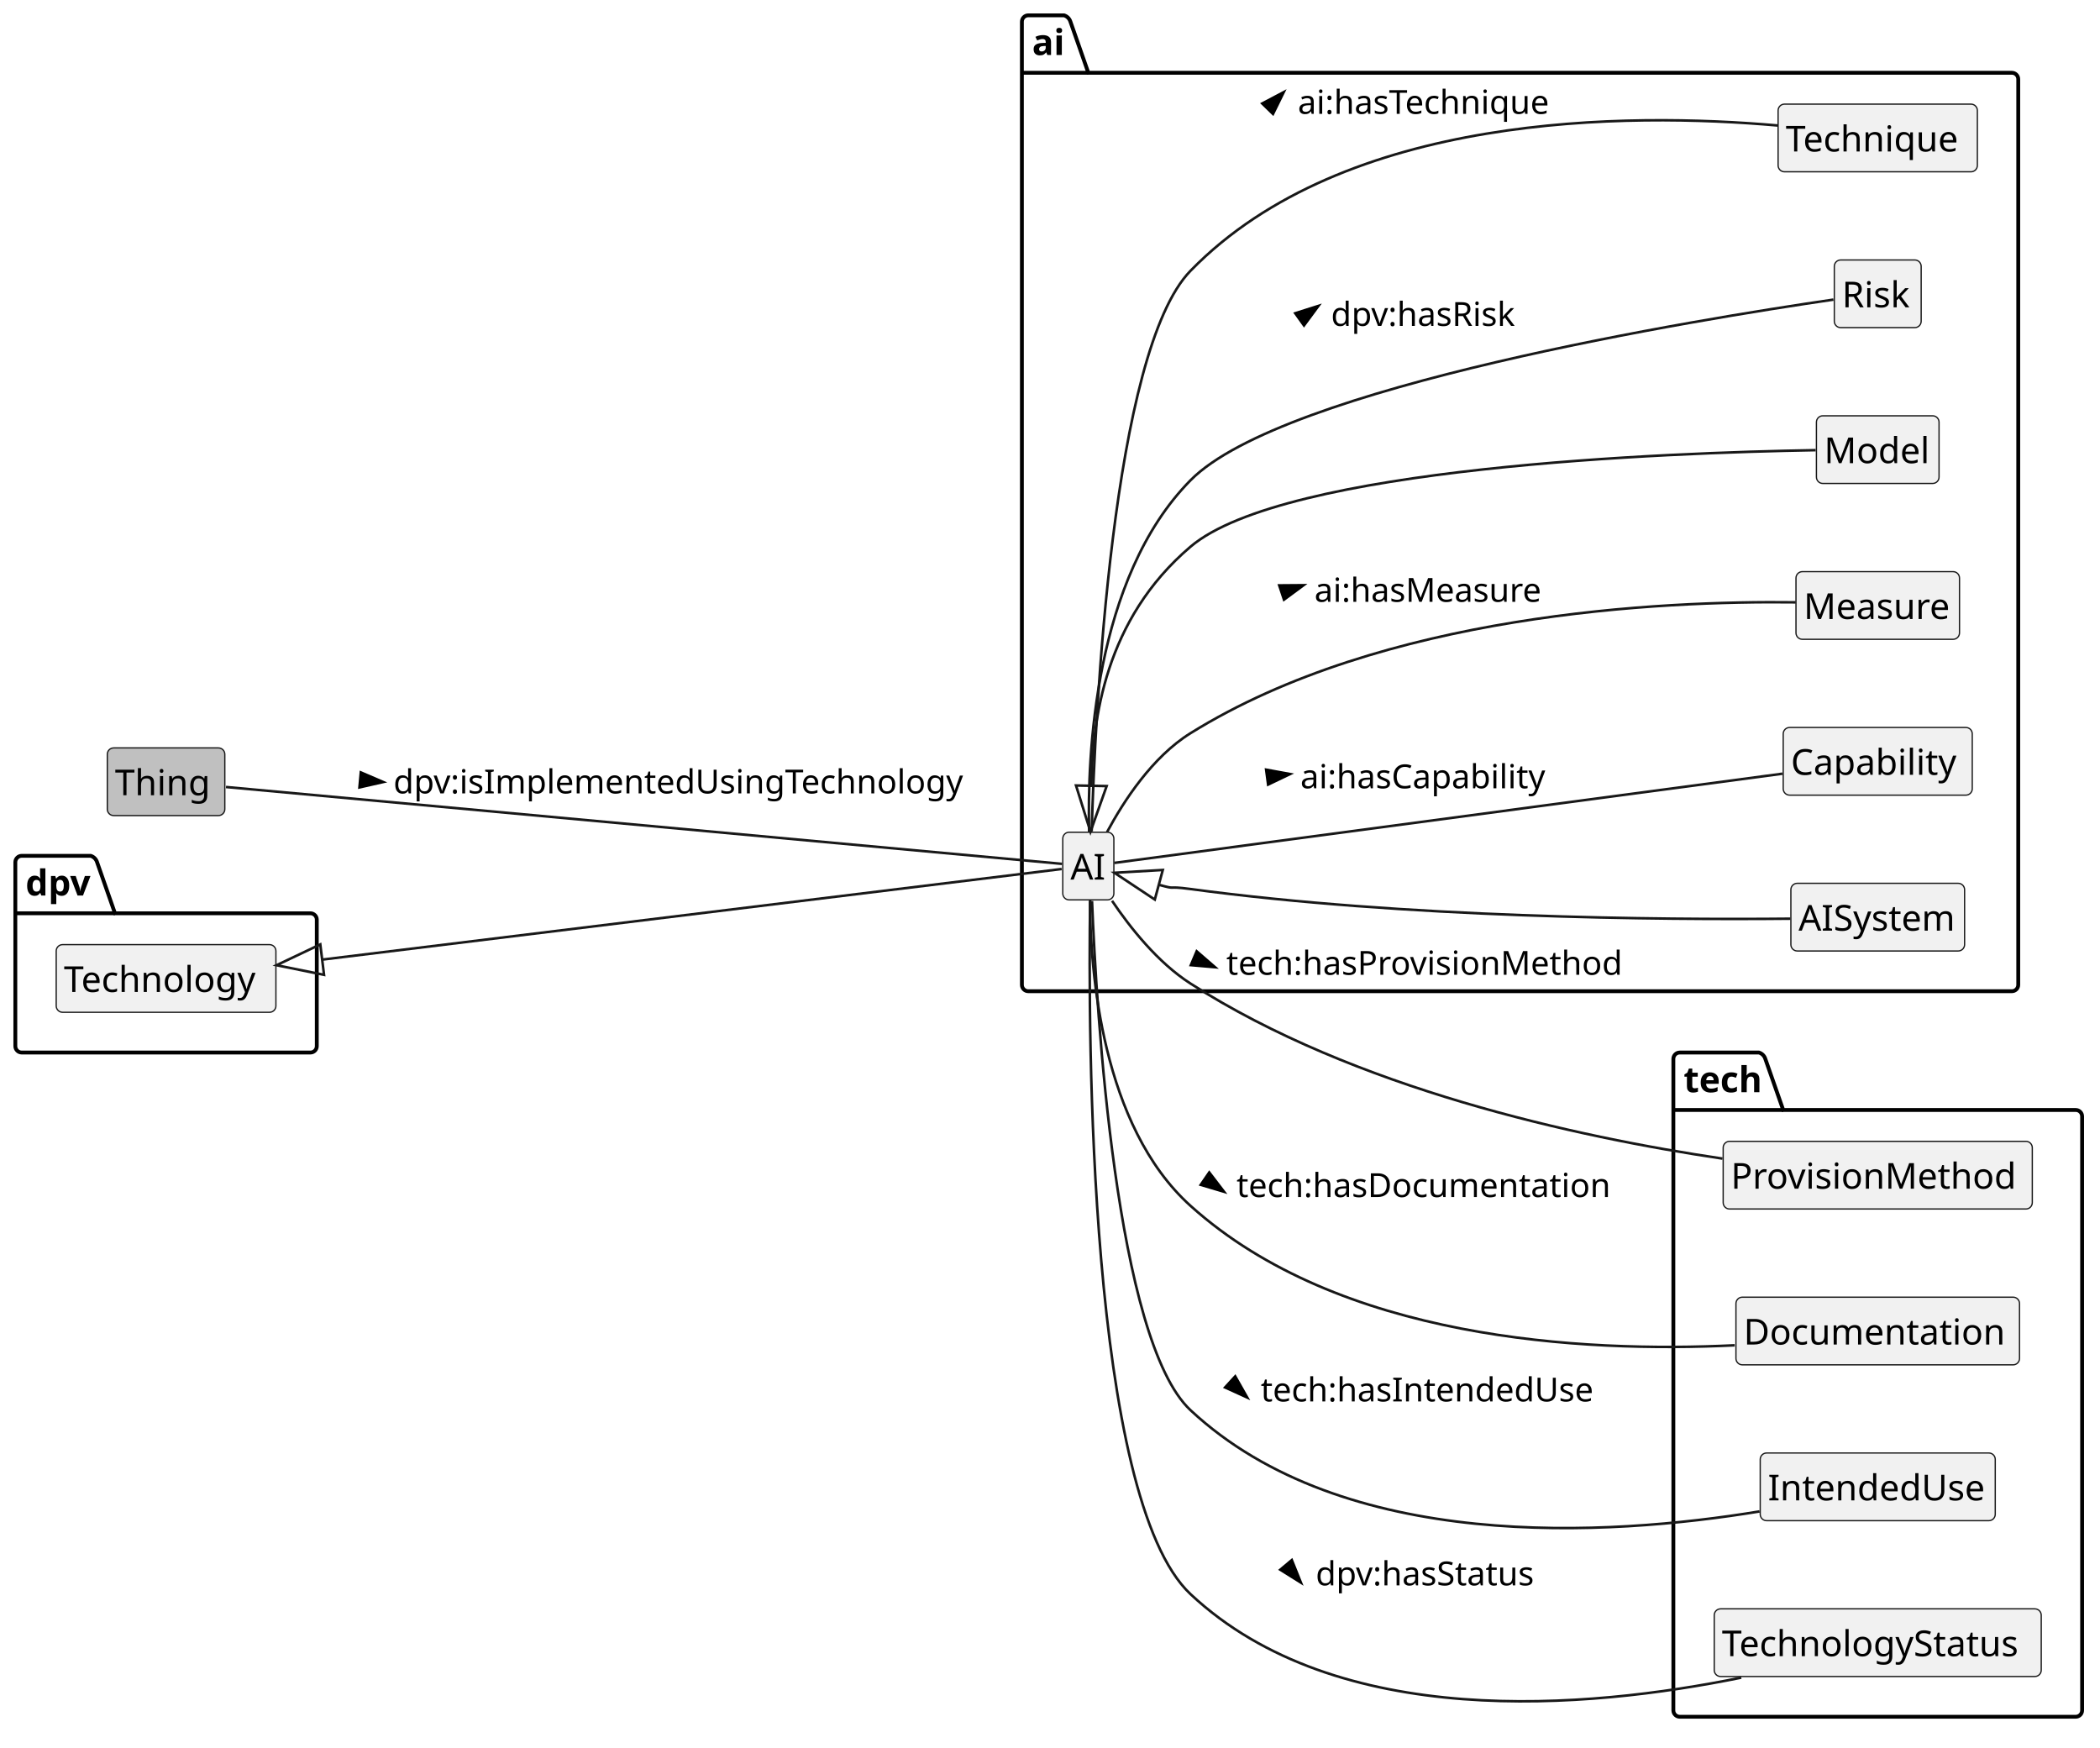
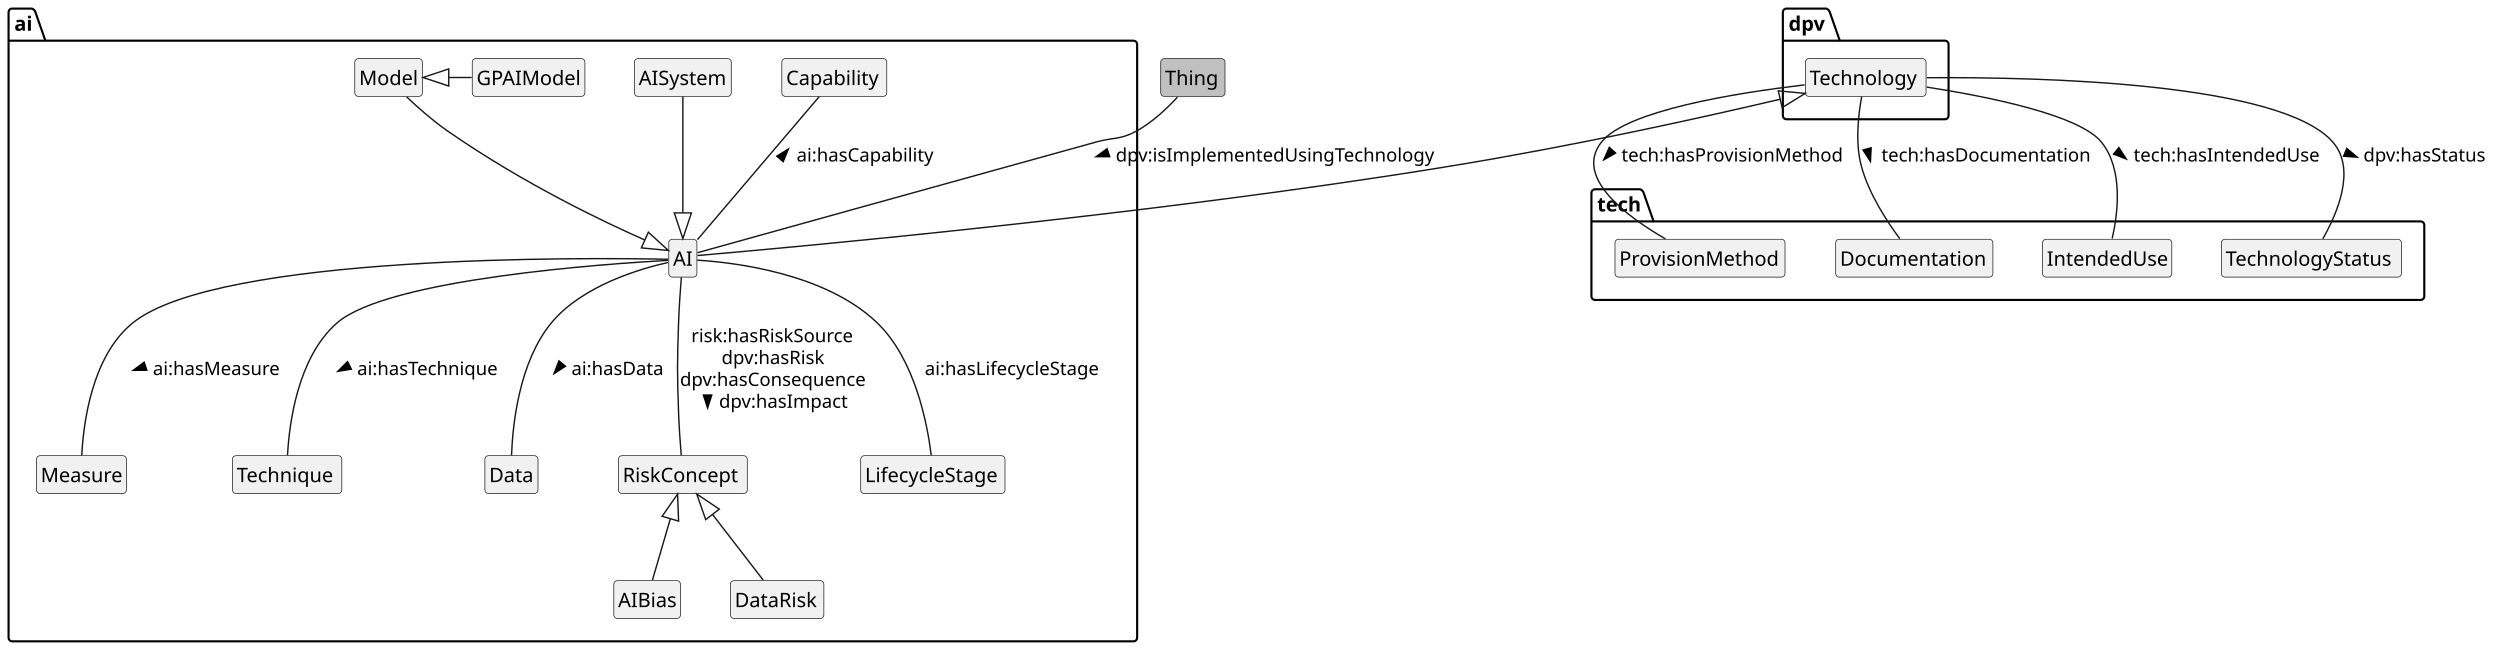
- <svg xmlns="http://www.w3.org/2000/svg" contentStyleType="text/css" height="684px" preserveAspectRatio="none" style="width:822px;height:684px;background:#FFFFFF;" version="1.1" viewBox="0 0 822 684" width="822px" zoomAndPan="magnify">
+ <svg xmlns="http://www.w3.org/2000/svg" contentStyleType="text/css" data-diagram-type="CLASS" height="455px" preserveAspectRatio="none" style="width:1750px;height:455px;background:#FFFFFF;" version="1.1" viewBox="0 0 1750 455" width="1750px" zoomAndPan="magnify">
  <defs />
  <g>
    <g id="cluster_dpv">
-       <path d="M8.5,335 L35.5,335 A3.75,3.75 0 0 1 38,337.5 L45,357.488 L121.5,357.488 A2.5,2.5 0 0 1 124,359.988 L124,409.5 A2.5,2.5 0 0 1 121.5,412 L8.5,412 A2.5,2.5 0 0 1 6,409.5 L6,337.5 A2.5,2.5 0 0 1 8.5,335 " fill="none" style="stroke:#000000;stroke-width:1.5;" />
-       <line style="stroke:#000000;stroke-width:1.5;" x1="6" x2="45" y1="357.488" y2="357.488" />
-       <text fill="#000000" font-family="sans-serif" font-size="14" font-weight="bold" lengthAdjust="spacing" textLength="26" x="10" y="350.535">dpv</text>
+       <path d="M1250.5,6 L1278.358,6 A3.75,3.75 0 0 1 1280.858,8.5 L1287.858,28.488 L1361.5,28.488 A2.5,2.5 0 0 1 1364,30.988 L1364,80.99 A2.5,2.5 0 0 1 1361.5,83.49 L1250.5,83.49 A2.5,2.5 0 0 1 1248,80.99 L1248,8.5 A2.5,2.5 0 0 1 1250.5,6 " fill="transparent" style="stroke:#000000;stroke-width:1.5;" />
+       <line style="stroke:#000000;stroke-width:1.5;" x1="1248" x2="1287.858" y1="28.488" y2="28.488" />
+       <text fill="#000000" font-family="sans-serif" font-size="14" font-weight="bold" lengthAdjust="spacing" textLength="26.858" x="1252" y="21.535">dpv</text>
    </g>
    <g id="cluster_tech">
-       <path d="M657.5,412 L688.5,412 A3.75,3.75 0 0 1 691,414.5 L698,434.488 L812.5,434.488 A2.5,2.5 0 0 1 815,436.988 L815,669.5 A2.5,2.5 0 0 1 812.5,672 L657.5,672 A2.5,2.5 0 0 1 655,669.5 L655,414.5 A2.5,2.5 0 0 1 657.5,412 " fill="none" style="stroke:#000000;stroke-width:1.5;" />
-       <line style="stroke:#000000;stroke-width:1.5;" x1="655" x2="698" y1="434.488" y2="434.488" />
-       <text fill="#000000" font-family="sans-serif" font-size="14" font-weight="bold" lengthAdjust="spacing" textLength="30" x="659" y="427.535">tech</text>
+       <path d="M1116.5,132.49 L1148.023,132.49 A3.75,3.75 0 0 1 1150.523,134.99 L1157.523,154.978 L1694.5,154.978 A2.5,2.5 0 0 1 1697,157.478 L1697,207.47 A2.5,2.5 0 0 1 1694.5,209.97 L1116.5,209.97 A2.5,2.5 0 0 1 1114,207.47 L1114,134.99 A2.5,2.5 0 0 1 1116.5,132.49 " fill="transparent" style="stroke:#000000;stroke-width:1.5;" />
+       <line style="stroke:#000000;stroke-width:1.5;" x1="1114" x2="1157.523" y1="154.978" y2="154.978" />
+       <text fill="#000000" font-family="sans-serif" font-size="14" font-weight="bold" lengthAdjust="spacing" textLength="30.523" x="1118" y="148.025">tech</text>
    </g>
    <g id="cluster_ai">
-       <path d="M402.5,6 L416.5,6 A3.75,3.75 0 0 1 419,8.5 L426,28.488 L787.5,28.488 A2.5,2.5 0 0 1 790,30.988 L790,385.5 A2.5,2.5 0 0 1 787.5,388 L402.5,388 A2.5,2.5 0 0 1 400,385.5 L400,8.5 A2.5,2.5 0 0 1 402.5,6 " fill="none" style="stroke:#000000;stroke-width:1.5;" />
-       <line style="stroke:#000000;stroke-width:1.5;" x1="400" x2="426" y1="28.488" y2="28.488" />
-       <text fill="#000000" font-family="sans-serif" font-size="14" font-weight="bold" lengthAdjust="spacing" textLength="13" x="404" y="21.535">ai</text>
+       <path d="M8.5,6 L22.283,6 A3.75,3.75 0 0 1 24.783,8.5 L31.783,28.488 L793.5,28.488 A2.5,2.5 0 0 1 796,30.988 L796,446.45 A2.5,2.5 0 0 1 793.5,448.95 L8.5,448.95 A2.5,2.5 0 0 1 6,446.45 L6,8.5 A2.5,2.5 0 0 1 8.5,6 " fill="transparent" style="stroke:#000000;stroke-width:1.5;" />
+       <line style="stroke:#000000;stroke-width:1.5;" x1="6" x2="31.783" y1="28.488" y2="28.488" />
+       <text fill="#000000" font-family="sans-serif" font-size="14" font-weight="bold" lengthAdjust="spacing" textLength="12.783" x="10" y="21.535">ai</text>
    </g>
    <g id="elem_Technology">
-       <rect codeLine="7" fill="#F1F1F1" height="26.488" id="Technology" rx="2.5" ry="2.5" style="stroke:#181818;stroke-width:0.5;" width="86" x="22" y="369.76" />
-       <text fill="#000000" font-family="sans-serif" font-size="14" lengthAdjust="spacing" textLength="80" x="25" y="388.295">Technology</text>
+       <rect codeLine="7" fill="#F1F1F1" height="26.488" id="Technology" rx="2.5" ry="2.5" style="stroke:#181818;stroke-width:0.5;" width="84.49" x="1263.75" y="41" />
+       <text fill="#000000" font-family="sans-serif" font-size="14" lengthAdjust="spacing" textLength="78.49" x="1266.75" y="59.535">Technology</text>
    </g>
    <g id="elem_ProvisionMethod">
-       <rect codeLine="11" fill="#F1F1F1" height="26.488" id="ProvisionMethod" rx="2.5" ry="2.5" style="stroke:#181818;stroke-width:0.5;" width="121" x="674.5" y="446.76" />
-       <text fill="#000000" font-family="sans-serif" font-size="14" lengthAdjust="spacing" textLength="115" x="677.5" y="465.295">ProvisionMethod</text>
+       <rect codeLine="11" fill="#F1F1F1" height="26.488" id="ProvisionMethod" rx="2.5" ry="2.5" style="stroke:#181818;stroke-width:0.5;" width="119.025" x="1130.49" y="167.49" />
+       <text fill="#000000" font-family="sans-serif" font-size="14" lengthAdjust="spacing" textLength="113.025" x="1133.49" y="186.025">ProvisionMethod</text>
    </g>
    <g id="elem_Documentation">
-       <rect codeLine="12" fill="#F1F1F1" height="26.488" id="Documentation" rx="2.5" ry="2.5" style="stroke:#181818;stroke-width:0.5;" width="111" x="679.5" y="507.76" />
-       <text fill="#000000" font-family="sans-serif" font-size="14" lengthAdjust="spacing" textLength="105" x="682.5" y="526.295">Documentation</text>
+       <rect codeLine="12" fill="#F1F1F1" height="26.488" id="Documentation" rx="2.5" ry="2.5" style="stroke:#181818;stroke-width:0.5;" width="110.043" x="1284.98" y="167.49" />
+       <text fill="#000000" font-family="sans-serif" font-size="14" lengthAdjust="spacing" textLength="104.043" x="1287.98" y="186.025">Documentation</text>
    </g>
    <g id="elem_IntendedUse">
-       <rect codeLine="13" fill="#F1F1F1" height="26.488" id="IntendedUse" rx="2.5" ry="2.5" style="stroke:#181818;stroke-width:0.5;" width="92" x="689" y="568.76" />
-       <text fill="#000000" font-family="sans-serif" font-size="14" lengthAdjust="spacing" textLength="86" x="692" y="587.295">IntendedUse</text>
+       <rect codeLine="13" fill="#F1F1F1" height="26.488" id="IntendedUse" rx="2.5" ry="2.5" style="stroke:#181818;stroke-width:0.5;" width="90.506" x="1429.75" y="167.49" />
+       <text fill="#000000" font-family="sans-serif" font-size="14" lengthAdjust="spacing" textLength="84.506" x="1432.75" y="186.025">IntendedUse</text>
    </g>
    <g id="elem_TechnologyStatus">
-       <rect codeLine="14" fill="#F1F1F1" height="26.488" id="TechnologyStatus" rx="2.5" ry="2.5" style="stroke:#181818;stroke-width:0.5;" width="128" x="671" y="629.76" />
-       <text fill="#000000" font-family="sans-serif" font-size="14" lengthAdjust="spacing" textLength="122" x="674" y="648.295">TechnologyStatus</text>
+       <rect codeLine="14" fill="#F1F1F1" height="26.488" id="TechnologyStatus" rx="2.5" ry="2.5" style="stroke:#181818;stroke-width:0.5;" width="126.06" x="1554.97" y="167.49" />
+       <text fill="#000000" font-family="sans-serif" font-size="14" lengthAdjust="spacing" textLength="120.06" x="1557.97" y="186.025">TechnologyStatus</text>
    </g>
    <g id="elem_AI">
-       <rect codeLine="18" fill="#F1F1F1" height="26.488" id="AI" rx="2.5" ry="2.5" style="stroke:#181818;stroke-width:0.5;" width="20" x="416" y="325.76" />
-       <text fill="#000000" font-family="sans-serif" font-size="14" lengthAdjust="spacing" textLength="14" x="419" y="344.295">AI</text>
+       <rect codeLine="18" fill="#F1F1F1" height="26.488" id="AI" rx="2.5" ry="2.5" style="stroke:#181818;stroke-width:0.5;" width="19.692" x="468.15" y="167.49" />
+       <text fill="#000000" font-family="sans-serif" font-size="14" lengthAdjust="spacing" textLength="13.692" x="471.15" y="186.025">AI</text>
    </g>
    <g id="elem_AISystem">
-       <rect codeLine="19" fill="#F1F1F1" height="26.488" id="AISystem" rx="2.5" ry="2.5" style="stroke:#181818;stroke-width:0.5;" width="68" x="701" y="345.76" />
-       <text fill="#000000" font-family="sans-serif" font-size="14" lengthAdjust="spacing" textLength="62" x="704" y="364.295">AISystem</text>
+       <rect codeLine="19" fill="#F1F1F1" height="26.488" id="AISystem" rx="2.5" ry="2.5" style="stroke:#181818;stroke-width:0.5;" width="67.79" x="444.1" y="41" />
+       <text fill="#000000" font-family="sans-serif" font-size="14" lengthAdjust="spacing" textLength="61.79" x="447.1" y="59.535">AISystem</text>
    </g>
    <g id="elem_Capability">
-       <rect codeLine="20" fill="#F1F1F1" height="26.488" id="Capability" rx="2.5" ry="2.5" style="stroke:#181818;stroke-width:0.5;" width="74" x="698" y="284.76" />
-       <text fill="#000000" font-family="sans-serif" font-size="14" lengthAdjust="spacing" textLength="68" x="701" y="303.295">Capability</text>
+       <rect codeLine="20" fill="#F1F1F1" height="26.488" id="Capability" rx="2.5" ry="2.5" style="stroke:#181818;stroke-width:0.5;" width="73.464" x="547.27" y="41" />
+       <text fill="#000000" font-family="sans-serif" font-size="14" lengthAdjust="spacing" textLength="67.464" x="550.27" y="59.535">Capability</text>
    </g>
    <g id="elem_Measure">
-       <rect codeLine="21" fill="#F1F1F1" height="26.488" id="Measure" rx="2.5" ry="2.5" style="stroke:#181818;stroke-width:0.5;" width="64" x="703" y="223.76" />
-       <text fill="#000000" font-family="sans-serif" font-size="14" lengthAdjust="spacing" textLength="58" x="706" y="242.295">Measure</text>
+       <rect codeLine="27" fill="#F1F1F1" height="26.488" id="Measure" rx="2.5" ry="2.5" style="stroke:#181818;stroke-width:0.5;" width="62.943" x="25.53" y="318.97" />
+       <text fill="#000000" font-family="sans-serif" font-size="14" lengthAdjust="spacing" textLength="56.943" x="28.53" y="337.505">Measure</text>
    </g>
    <g id="elem_Model">
-       <rect codeLine="22" fill="#F1F1F1" height="26.488" id="Model" rx="2.5" ry="2.5" style="stroke:#181818;stroke-width:0.5;" width="48" x="711" y="162.76" />
-       <text fill="#000000" font-family="sans-serif" font-size="14" lengthAdjust="spacing" textLength="42" x="714" y="181.295">Model</text>
+       <rect codeLine="22" fill="#F1F1F1" height="26.488" id="Model" rx="2.5" ry="2.5" style="stroke:#181818;stroke-width:0.5;" width="47.316" x="248.34" y="41" />
+       <text fill="#000000" font-family="sans-serif" font-size="14" lengthAdjust="spacing" textLength="41.316" x="251.34" y="59.535">Model</text>
    </g>
-     <g id="elem_Risk">
-       <rect codeLine="23" fill="#F1F1F1" height="26.488" id="Risk" rx="2.5" ry="2.5" style="stroke:#181818;stroke-width:0.5;" width="34" x="718" y="101.76" />
-       <text fill="#000000" font-family="sans-serif" font-size="14" lengthAdjust="spacing" textLength="28" x="721" y="120.295">Risk</text>
+     <g id="elem_GPAIModel">
+       <rect codeLine="23" fill="#F1F1F1" height="26.488" id="GPAIModel" rx="2.5" ry="2.5" style="stroke:#181818;stroke-width:0.5;" width="78.864" x="330.57" y="41" />
+       <text fill="#000000" font-family="sans-serif" font-size="14" lengthAdjust="spacing" textLength="72.864" x="333.57" y="59.535">GPAIModel</text>
    </g>
    <g id="elem_Technique">
-       <rect codeLine="24" fill="#F1F1F1" height="26.488" id="Technique" rx="2.5" ry="2.5" style="stroke:#181818;stroke-width:0.5;" width="78" x="696" y="40.76" />
-       <text fill="#000000" font-family="sans-serif" font-size="14" lengthAdjust="spacing" textLength="72" x="699" y="59.295">Technique</text>
+       <rect codeLine="24" fill="#F1F1F1" height="26.488" id="Technique" rx="2.5" ry="2.5" style="stroke:#181818;stroke-width:0.5;" width="76.547" x="162.73" y="318.97" />
+       <text fill="#000000" font-family="sans-serif" font-size="14" lengthAdjust="spacing" textLength="70.547" x="165.73" y="337.505">Technique</text>
+     </g>
+     <g id="elem_Data">
+       <rect codeLine="25" fill="#F1F1F1" height="26.488" id="Data" rx="2.5" ry="2.5" style="stroke:#181818;stroke-width:0.5;" width="37.185" x="339.41" y="318.97" />
+       <text fill="#000000" font-family="sans-serif" font-size="14" lengthAdjust="spacing" textLength="31.186" x="342.41" y="337.505">Data</text>
+     </g>
+     <g id="elem_RiskConcept">
+       <rect codeLine="26" fill="#F1F1F1" height="26.488" id="RiskConcept" rx="2.5" ry="2.5" style="stroke:#181818;stroke-width:0.5;" width="90.212" x="432.89" y="318.97" />
+       <text fill="#000000" font-family="sans-serif" font-size="14" lengthAdjust="spacing" textLength="84.212" x="435.89" y="337.505">RiskConcept</text>
+     </g>
+     <g id="elem_LifecycleStage">
+       <rect codeLine="28" fill="#F1F1F1" height="26.488" id="LifecycleStage" rx="2.5" ry="2.5" style="stroke:#181818;stroke-width:0.5;" width="100.999" x="602.5" y="318.97" />
+       <text fill="#000000" font-family="sans-serif" font-size="14" lengthAdjust="spacing" textLength="94.999" x="605.5" y="337.505">LifecycleStage</text>
+     </g>
+     <g id="elem_AIBias">
+       <rect codeLine="29" fill="#F1F1F1" height="26.488" id="AIBias" rx="2.5" ry="2.5" style="stroke:#181818;stroke-width:0.5;" width="46.66" x="429.67" y="406.46" />
+       <text fill="#000000" font-family="sans-serif" font-size="14" lengthAdjust="spacing" textLength="40.66" x="432.67" y="424.995">AIBias</text>
+     </g>
+     <g id="elem_DataRisk">
+       <rect codeLine="31" fill="#F1F1F1" height="26.488" id="DataRisk" rx="2.5" ry="2.5" style="stroke:#181818;stroke-width:0.5;" width="65.404" x="511.3" y="406.46" />
+       <text fill="#000000" font-family="sans-serif" font-size="14" lengthAdjust="spacing" textLength="59.404" x="514.3" y="424.995">DataRisk</text>
    </g>
    <g id="elem_Thing">
-       <rect codeLine="4" fill="#C0C0C0" height="26.488" id="Thing" rx="2.5" ry="2.5" style="stroke:#181818;stroke-width:0.5;" width="46" x="42" y="292.76" />
-       <text fill="#000000" font-family="sans-serif" font-size="14" lengthAdjust="spacing" textLength="40" x="45" y="311.295">Thing</text>
+       <rect codeLine="4" fill="#C0C0C0" height="26.488" id="Thing" rx="2.5" ry="2.5" style="stroke:#181818;stroke-width:0.5;" width="45.006" x="812.5" y="41" />
+       <text fill="#000000" font-family="sans-serif" font-size="14" lengthAdjust="spacing" textLength="39.006" x="815.5" y="59.535">Thing</text>
+     </g>
+     <g id="link_RiskConcept_AIBias">
+       <path codeLine="30" d="M469.254,363.105 C464.524,379.265 461.44,389.85 456.7,406.04 " fill="transparent" id="RiskConcept-backto-AIBias" style="stroke:#181818;stroke-width:1;" />
+       <polygon fill="transparent" points="474.31,345.83,463.495,361.42,475.012,364.791,474.31,345.83" style="stroke:#181818;stroke-width:1;" />
+     </g>
+     <g id="link_RiskConcept_DataRisk">
+       <path codeLine="32" d="M498.742,360.076 C511.222,376.236 521.72,389.85 534.22,406.04 " fill="transparent" id="RiskConcept-backto-DataRisk" style="stroke:#181818;stroke-width:1;" />
+       <polygon fill="transparent" points="487.74,345.83,493.993,363.744,503.491,356.409,487.74,345.83" style="stroke:#181818;stroke-width:1;" />
+     </g>
+     <g id="link_AI_RiskConcept">
+       <path codeLine="33" d="M476.94,194.11 C476.23,202.98 475.36,215.2 475,225.97 C474.05,253.96 474.01,260.99 475,288.97 C475.35,298.97 476.18,310.26 476.87,318.66 " fill="transparent" id="AI-RiskConcept" style="stroke:#181818;stroke-width:1;" />
+       <text fill="#000000" font-family="sans-serif" font-size="13" lengthAdjust="spacing" textLength="117.768" x="483.846" y="239.538">risk:hasRiskSource</text>
+       <text fill="#000000" font-family="sans-serif" font-size="13" lengthAdjust="spacing" textLength="75.283" x="505.088" y="254.849">dpv:hasRisk</text>
+       <text fill="#000000" font-family="sans-serif" font-size="13" lengthAdjust="spacing" textLength="133.459" x="476" y="270.159">dpv:hasConsequence</text>
+       <polygon fill="#000000" points="495.305,285.557,498.249,276.514,492.371,276.51,495.305,285.557" style="stroke:#000000;stroke-width:1;" />
+       <text fill="#000000" font-family="sans-serif" font-size="13" lengthAdjust="spacing" textLength="91.844" x="503.308" y="285.47">dpv:hasImpact</text>
+     </g>
+     <g id="link_AI_Data">
+       <path codeLine="34" d="M467.69,183.73 C448.6,187.98 407.69,199.76 386,225.97 C363.34,253.36 358.86,297.28 358.08,318.68 " fill="transparent" id="AI-Data" style="stroke:#181818;stroke-width:1;" />
+       <polygon fill="#000000" points="387.848,261.506,395.832,256.338,391.269,252.632,387.848,261.506" style="stroke:#000000;stroke-width:1;" />
+       <text fill="#000000" font-family="sans-serif" font-size="13" lengthAdjust="spacing" textLength="65.882" x="400" y="262.538">ai:hasData</text>
+     </g>
+     <g id="link_AI_LifecycleStage">
+       <path codeLine="35" d="M488.03,182.12 C512.8,183.62 577.47,190.89 614,225.97 C640.56,251.48 649.16,296.69 651.84,318.61 " fill="transparent" id="AI-LifecycleStage" style="stroke:#181818;stroke-width:1;" />
+       <text fill="#000000" font-family="sans-serif" font-size="13" lengthAdjust="spacing" textLength="125.138" x="647.34" y="262.538">ai:hasLifecycleStage</text>
    </g>
    <g id="link_Thing_AI">
-       <path codeLine="27" d="M88.46,308.06 C158.15,314.47 368.86,333.84 415.71,338.15 " fill="none" id="Thing-AI" style="stroke:#181818;stroke-width:1.0;" />
-       <polygon fill="#000000" points="149.979,306.113,141.241,302.358,140.703,308.212,149.979,306.113" style="stroke:#000000;stroke-width:1.0;" />
-       <text fill="#000000" font-family="sans-serif" font-size="13" lengthAdjust="spacing" textLength="229" x="154" y="310.568">dpv:isImplementedUsingTechnology</text>
+       <path codeLine="38" d="M824.24,67.98 C816.99,75.8 806.82,85.45 796,91.49 C784.32,98 779.89,95.92 767,99.49 C657.85,129.69 525.56,166.49 488.24,176.88 " fill="transparent" id="Thing-AI" style="stroke:#181818;stroke-width:1;" />
+       <polygon fill="#000000" points="767.244,109.687,776.754,109.694,774.942,104.102,767.244,109.687" style="stroke:#000000;stroke-width:1;" />
+       <text fill="#000000" font-family="sans-serif" font-size="13" lengthAdjust="spacing" textLength="228.839" x="781" y="113.058">dpv:isImplementedUsingTechnology</text>
    </g>
    <g id="link_Technology_AI">
-       <path codeLine="28" d="M126.106,375.63 C209.326,365.43 372.32,345.46 415.57,340.16 " fill="none" id="Technology-backto-AI" style="stroke:#181818;stroke-width:1.0;" />
-       <polygon fill="none" points="108.24,377.82,126.836,381.586,125.376,369.675,108.24,377.82" style="stroke:#181818;stroke-width:1.0;" />
+       <path codeLine="39" d="M1246.144,69.462 C1189.534,82.712 1103.46,101.86 1014,116.49 C803.16,150.96 542.72,174.19 488.27,178.86 " fill="transparent" id="Technology-backto-AI" style="stroke:#181818;stroke-width:1;" />
+       <polygon fill="transparent" points="1263.67,65.36,1244.776,63.62,1247.511,75.304,1263.67,65.36" style="stroke:#181818;stroke-width:1;" />
    </g>
-     <g id="link_AI_ProvisionMethod">
-       <path codeLine="29" d="M435.29,352.61 C442.26,362.95 453.13,376.75 466,385 C530.16,426.14 617.01,445.06 674.23,453.52 " fill="none" id="AI-ProvisionMethod" style="stroke:#181818;stroke-width:1.0;" />
-       <polygon fill="#000000" points="475.606,378.601,468.417,372.374,466.13,377.789,475.606,378.601" style="stroke:#000000;stroke-width:1.0;" />
-       <text fill="#000000" font-family="sans-serif" font-size="13" lengthAdjust="spacing" textLength="158" x="480" y="381.568">tech:hasProvisionMethod</text>
+     <g id="link_Technology_ProvisionMethod">
+       <path codeLine="40" d="M1263.28,59.4 C1214.26,65.17 1138.39,77.45 1121,99.49 C1101.54,124.15 1138.86,151.67 1165.79,167.22 " fill="transparent" id="Technology-ProvisionMethod" style="stroke:#181818;stroke-width:1;" />
+       <polygon fill="#000000" points="1122.647,111.854,1130.893,107.116,1126.533,103.174,1122.647,111.854" style="stroke:#000000;stroke-width:1;" />
+       <text fill="#000000" font-family="sans-serif" font-size="13" lengthAdjust="spacing" textLength="157.771" x="1135" y="113.058">tech:hasProvisionMethod</text>
    </g>
-     <g id="link_AI_Documentation">
-       <path codeLine="30" d="M426.65,352.71 C426.76,379.87 431.14,440.6 466,472 C524.16,524.39 619.13,529.52 679.01,526.6 " fill="none" id="AI-Documentation" style="stroke:#181818;stroke-width:1.0;" />
-       <polygon fill="#000000" points="479.117,466.492,473.337,458.94,470.002,463.78,479.117,466.492" style="stroke:#000000;stroke-width:1.0;" />
-       <text fill="#000000" font-family="sans-serif" font-size="13" lengthAdjust="spacing" textLength="150" x="484" y="468.568">tech:hasDocumentation</text>
+     <g id="link_Technology_Documentation">
+       <path codeLine="41" d="M1303.17,67.68 C1300.83,80.23 1298.54,100.05 1303,116.49 C1308.19,135.64 1320.8,154.93 1329.85,167.09 " fill="transparent" id="Technology-Documentation" style="stroke:#181818;stroke-width:1;" />
+       <polygon fill="#000000" points="1309.296,112.974,1309.79,103.477,1304.113,105,1309.296,112.974" style="stroke:#000000;stroke-width:1;" />
+       <text fill="#000000" font-family="sans-serif" font-size="13" lengthAdjust="spacing" textLength="149.43" x="1317" y="113.058">tech:hasDocumentation</text>
    </g>
-     <g id="link_AI_IntendedUse">
-       <path codeLine="31" d="M427.45,352.7 C429.17,395.37 436.72,524.69 466,552 C526,607.96 629.45,601.36 688.74,591.63 " fill="none" id="AI-IntendedUse" style="stroke:#181818;stroke-width:1.0;" />
-       <polygon fill="#000000" points="488.19,547.029,483.498,538.757,479.532,543.094,488.19,547.029" style="stroke:#000000;stroke-width:1.0;" />
-       <text fill="#000000" font-family="sans-serif" font-size="13" lengthAdjust="spacing" textLength="131" x="493.5" y="548.568">tech:hasIntendedUse</text>
+     <g id="link_Technology_IntendedUse">
+       <path codeLine="42" d="M1348.69,60.95 C1392.3,67.73 1455.72,80.56 1471,99.49 C1486.51,118.69 1482.49,149.7 1478.52,167.01 " fill="transparent" id="Technology-IntendedUse" style="stroke:#181818;stroke-width:1;" />
+       <polygon fill="#000000" points="1488.362,111.308,1483.217,103.31,1479.498,107.862,1488.362,111.308" style="stroke:#000000;stroke-width:1;" />
+       <text fill="#000000" font-family="sans-serif" font-size="13" lengthAdjust="spacing" textLength="131.289" x="1493.49" y="113.058">tech:hasIntendedUse</text>
    </g>
-     <g id="link_AI_TechnologyStatus">
-       <path codeLine="32" d="M426.71,352.44 C425.92,403.79 426,586.53 466,624 C523.36,677.73 621.32,668.96 681.58,656.69 " fill="none" id="AI-TechnologyStatus" style="stroke:#181818;stroke-width:1.0;" />
-       <polygon fill="#000000" points="509.211,619.488,505.655,610.667,501.149,614.442,509.211,619.488" style="stroke:#000000;stroke-width:1.0;" />
-       <text fill="#000000" font-family="sans-serif" font-size="13" lengthAdjust="spacing" textLength="88" x="515" y="620.568">dpv:hasStatus</text>
+     <g id="link_Technology_TechnologyStatus">
+       <path codeLine="43" d="M1348.74,54.4 C1428.8,53.84 1596.58,57.8 1633,99.49 C1649.6,118.48 1635.86,149.86 1625.95,167.21 " fill="transparent" id="Technology-TechnologyStatus" style="stroke:#181818;stroke-width:1;" />
+       <polygon fill="#000000" points="1650.021,110.03,1642.751,103.898,1640.535,109.343,1650.021,110.03" style="stroke:#000000;stroke-width:1;" />
+       <text fill="#000000" font-family="sans-serif" font-size="13" lengthAdjust="spacing" textLength="87.68" x="1654.39" y="113.058">dpv:hasStatus</text>
    </g>
-     <g id="link_AI_Capability">
-       <path codeLine="33" d="M436.19,337.77 C475.05,332.58 627.14,312.27 697.69,302.85 " fill="none" id="AI-Capability" style="stroke:#181818;stroke-width:1.0;" />
-       <polygon fill="#000000" points="504.956,302.993,495.601,301.278,496.38,307.104,504.956,302.993" style="stroke:#000000;stroke-width:1.0;" />
-       <text fill="#000000" font-family="sans-serif" font-size="13" lengthAdjust="spacing" textLength="100" x="509" y="308.568">ai:hasCapability</text>
+     <g id="link_Capability_AI">
+       <path codeLine="44" d="M573.45,67.63 C553.03,91.62 508.34,144.1 488.2,167.75 " fill="transparent" id="Capability-AI" style="stroke:#181818;stroke-width:1;" />
+       <polygon fill="#000000" points="551.851,104.338,543.75,109.32,548.225,113.13,551.851,104.338" style="stroke:#000000;stroke-width:1;" />
+       <text fill="#000000" font-family="sans-serif" font-size="13" lengthAdjust="spacing" textLength="99.569" x="557.61" y="113.058">ai:hasCapability</text>
    </g>
    <g id="link_AI_Measure">
-       <path codeLine="34" d="M433.36,325.65 C439.84,313.57 451.05,296.29 466,287 C541.38,240.17 650.11,235.12 702.9,235.77 " fill="none" id="AI-Measure" style="stroke:#181818;stroke-width:1.0;" />
-       <polygon fill="#000000" points="510.243,229.074,500.733,229.147,502.592,234.723,510.243,229.074" style="stroke:#000000;stroke-width:1.0;" />
-       <text fill="#000000" font-family="sans-serif" font-size="13" lengthAdjust="spacing" textLength="89" x="514.5" y="235.568">ai:hasMeasure</text>
+       <path codeLine="45" d="M467.7,181.48 C412.59,180.37 152.88,177.77 93,225.97 C64.27,249.1 58.37,296.3 57.23,318.78 " fill="transparent" id="AI-Measure" style="stroke:#181818;stroke-width:1;" />
+       <polygon fill="#000000" points="93.258,259.211,102.768,259.129,100.904,253.555,93.258,259.211" style="stroke:#000000;stroke-width:1;" />
+       <text fill="#000000" font-family="sans-serif" font-size="13" lengthAdjust="spacing" textLength="89.8" x="107" y="262.538">ai:hasMeasure</text>
    </g>
-     <g id="link_AI_Model">
-       <path codeLine="35" d="M427.18,307.583 C427.67,281.623 432.4,242.57 466,214 C502.7,182.8 652.48,177.2 710.7,176.21 " fill="none" id="AI-backto-Model" style="stroke:#181818;stroke-width:1.0;" />
-       <polygon fill="none" points="426.84,325.58,433.179,307.696,421.181,307.47,426.84,325.58" style="stroke:#181818;stroke-width:1.0;" />
+     <g id="link_Model_AI">
+       <path codeLine="46" d="M284.65,67.81 C292.44,75.2 302.86,84.44 313,91.49 C367.95,129.68 424.844,156.257 451.404,168.027 " fill="transparent" id="Model-to-AI" style="stroke:#181818;stroke-width:1;" />
+       <polygon fill="transparent" points="467.86,175.32,453.834,162.542,448.973,173.513,467.86,175.32" style="stroke:#181818;stroke-width:1;" />
    </g>
-     <g id="link_AI_AISystem">
-       <path codeLine="36" d="M453.587,346.333 C461.437,348.453 455.67,346.61 466,348 C549.99,359.32 650.01,360.1 700.82,359.61 " fill="none" id="AI-backto-AISystem" style="stroke:#181818;stroke-width:1.0;" />
-       <polygon fill="none" points="436.21,341.64,452.023,352.125,455.152,340.541,436.21,341.64" style="stroke:#181818;stroke-width:1.0;" />
+     <g id="link_AISystem_AI">
+       <path codeLine="47" d="M478,67.63 C478,91.37 478,125.03 478,149.02 " fill="transparent" id="AISystem-to-AI" style="stroke:#181818;stroke-width:1;" />
+       <polygon fill="transparent" points="478,167.02,484,149.02,472,149.02,478,167.02" style="stroke:#181818;stroke-width:1;" />
    </g>
-     <g id="link_AI_Risk">
-       <path codeLine="37" d="M426.31,325.58 C425.58,296.32 428.15,226.35 466,188 C502.24,151.27 665.17,124.94 717.65,117.28 " fill="none" id="AI-Risk" style="stroke:#181818;stroke-width:1.0;" />
-       <polygon fill="#000000" points="516.067,119.747,507,122.617,510.419,127.399,516.067,119.747" style="stroke:#000000;stroke-width:1.0;" />
-       <text fill="#000000" font-family="sans-serif" font-size="13" lengthAdjust="spacing" textLength="76" x="521" y="127.568">dpv:hasRisk</text>
+     <g id="link_Model_GPAIModel">
+       <path codeLine="48" d="M314.12,54.24 C325.47,54.24 318.82,54.24 330.17,54.24 " fill="transparent" id="Model-backto-GPAIModel" style="stroke:#181818;stroke-width:1;" />
+       <polygon fill="transparent" points="296.12,54.24,314.12,60.24,314.12,48.24,296.12,54.24" style="stroke:#181818;stroke-width:1;" />
    </g>
    <g id="link_AI_Technique">
-       <path codeLine="38" d="M427.31,325.41 C428.64,280.46 435.23,137.58 466,106 C526.53,43.88 637.47,44 695.82,49.12 " fill="none" id="AI-Technique" style="stroke:#181818;stroke-width:1.0;" />
-       <polygon fill="#000000" points="502.485,36.07,494.073,40.508,498.288,44.604,502.485,36.07" style="stroke:#000000;stroke-width:1.0;" />
-       <text fill="#000000" font-family="sans-serif" font-size="13" lengthAdjust="spacing" textLength="102" x="508" y="44.568">ai:hasTechnique</text>
+       <path codeLine="49" d="M467.66,182.25 C426.09,184.54 271.63,195.02 236,225.97 C208.38,249.97 202.48,296.32 201.27,318.62 " fill="transparent" id="AI-Technique" style="stroke:#181818;stroke-width:1;" />
+       <polygon fill="#000000" points="236.549,259.904,245.94,258.398,243.262,253.166,236.549,259.904" style="stroke:#000000;stroke-width:1;" />
+       <text fill="#000000" font-family="sans-serif" font-size="13" lengthAdjust="spacing" textLength="102.432" x="250" y="262.538">ai:hasTechnique</text>
    </g>
  </g>
</svg>
